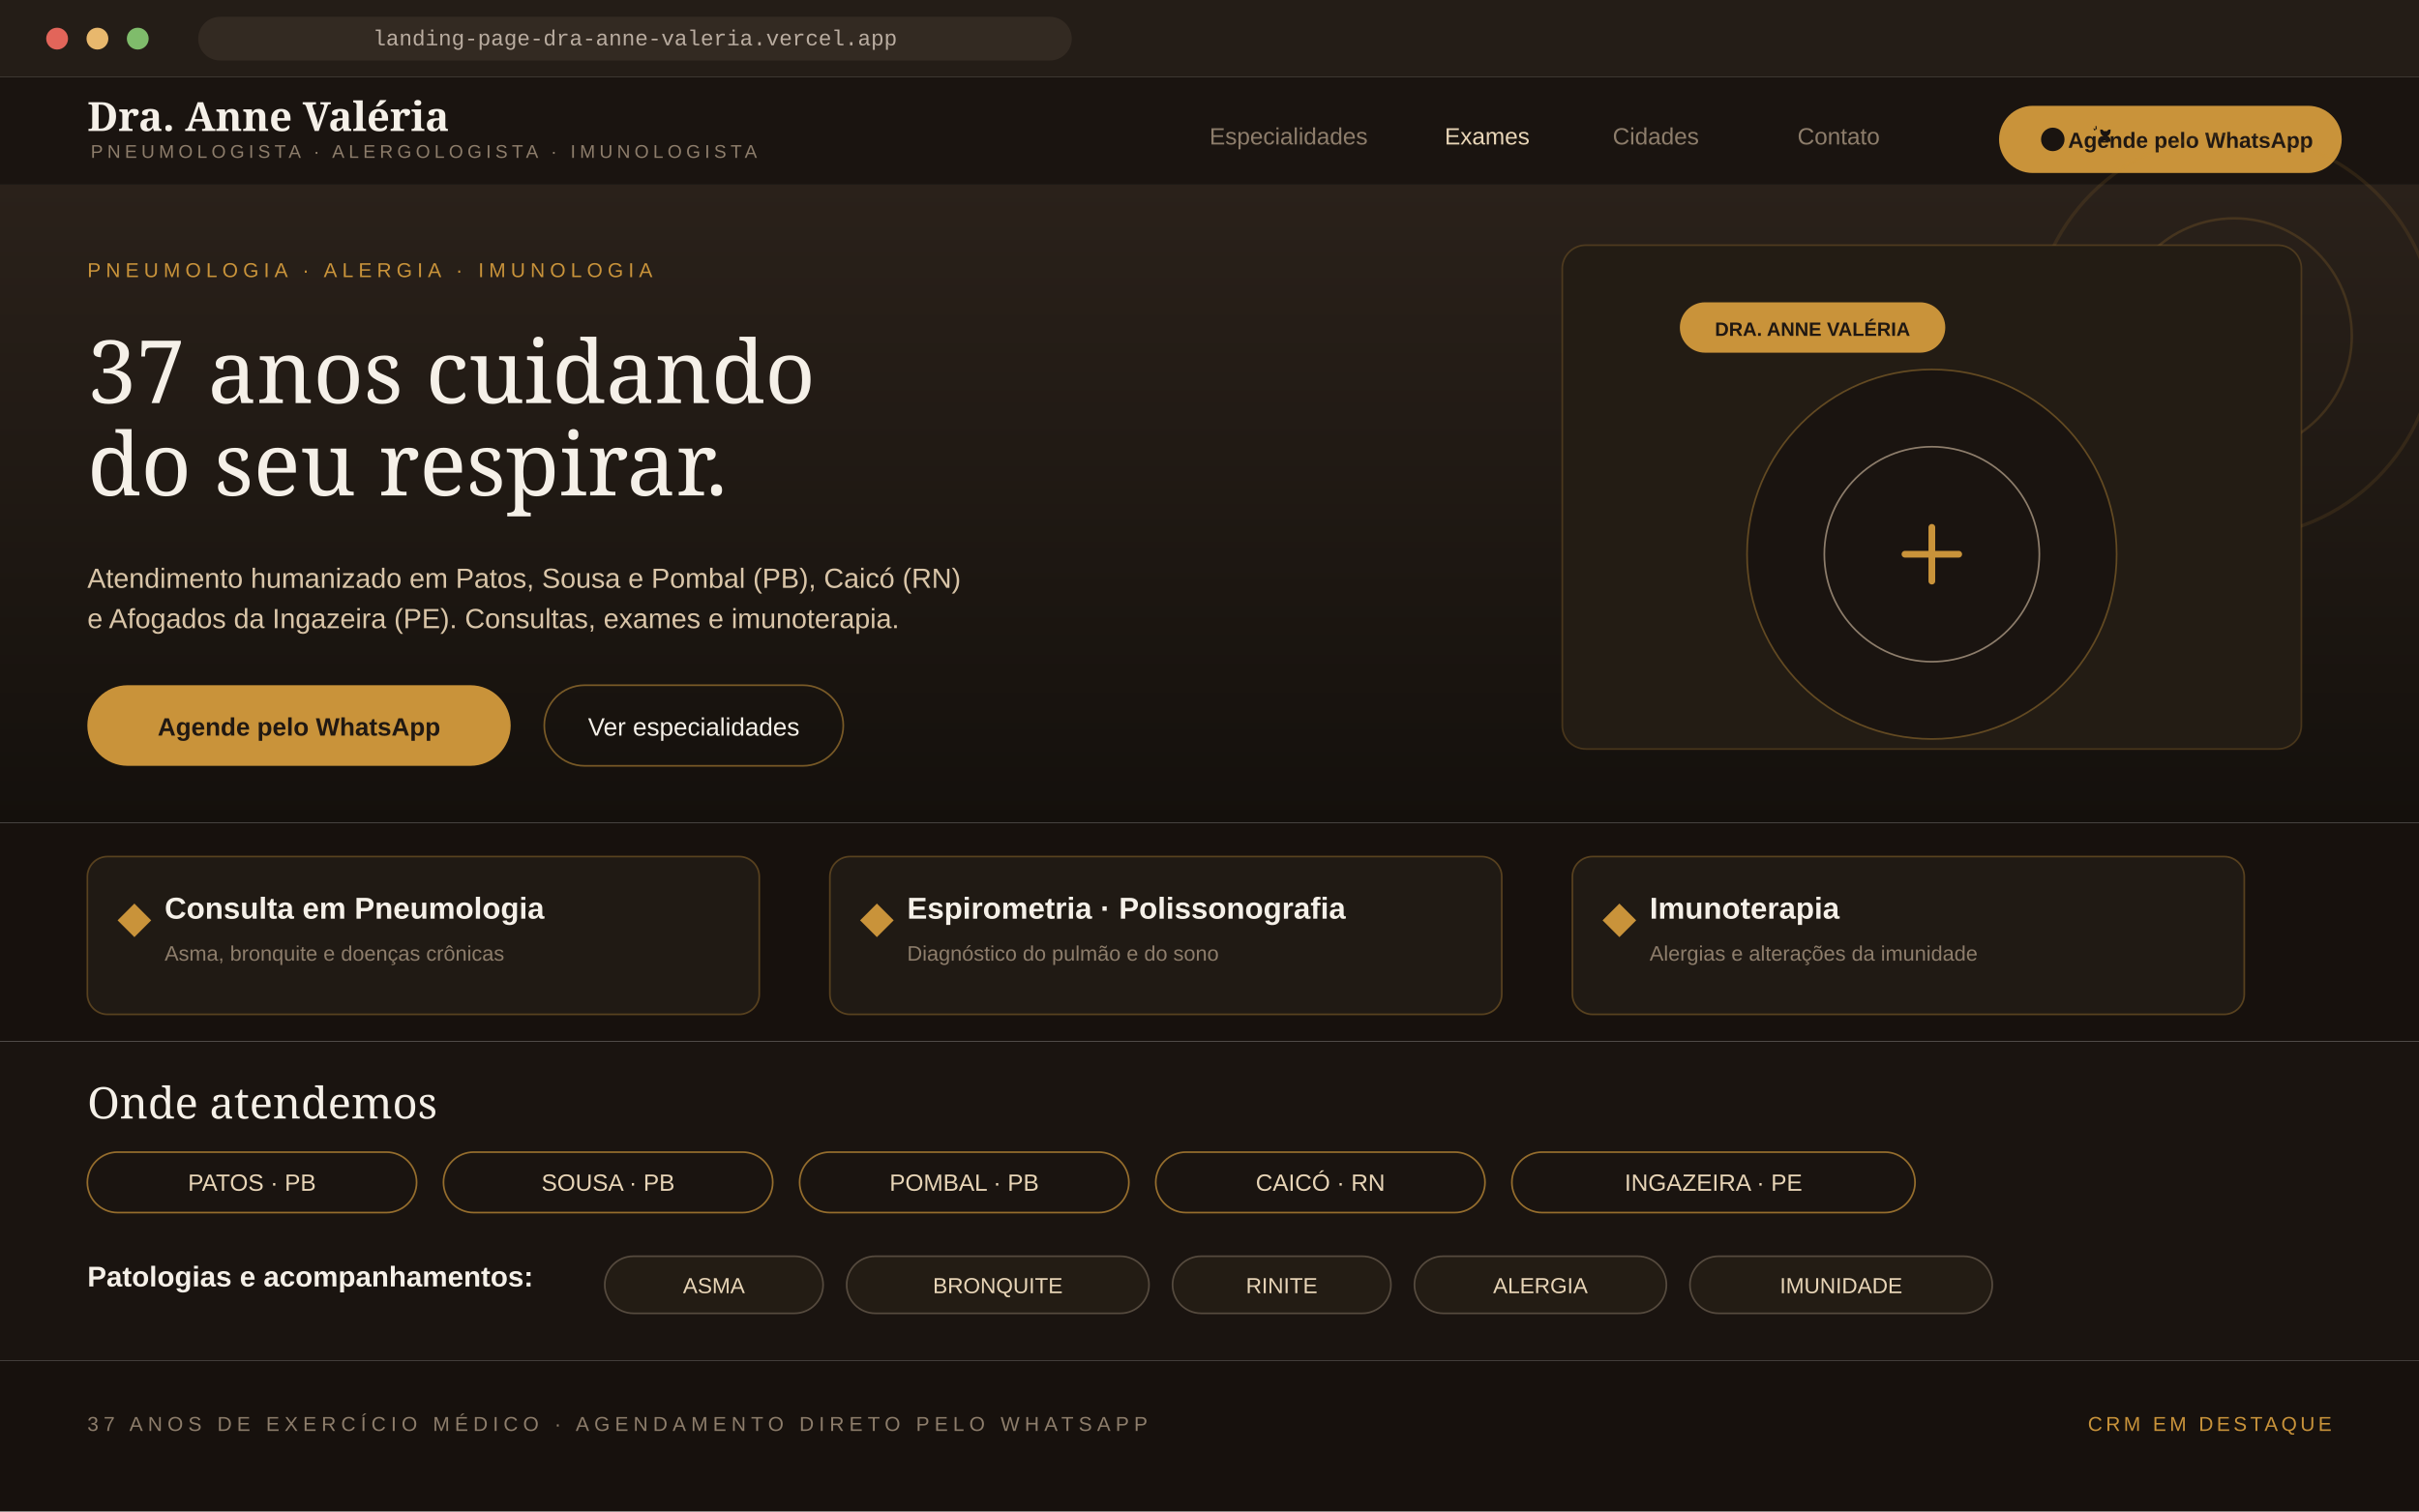
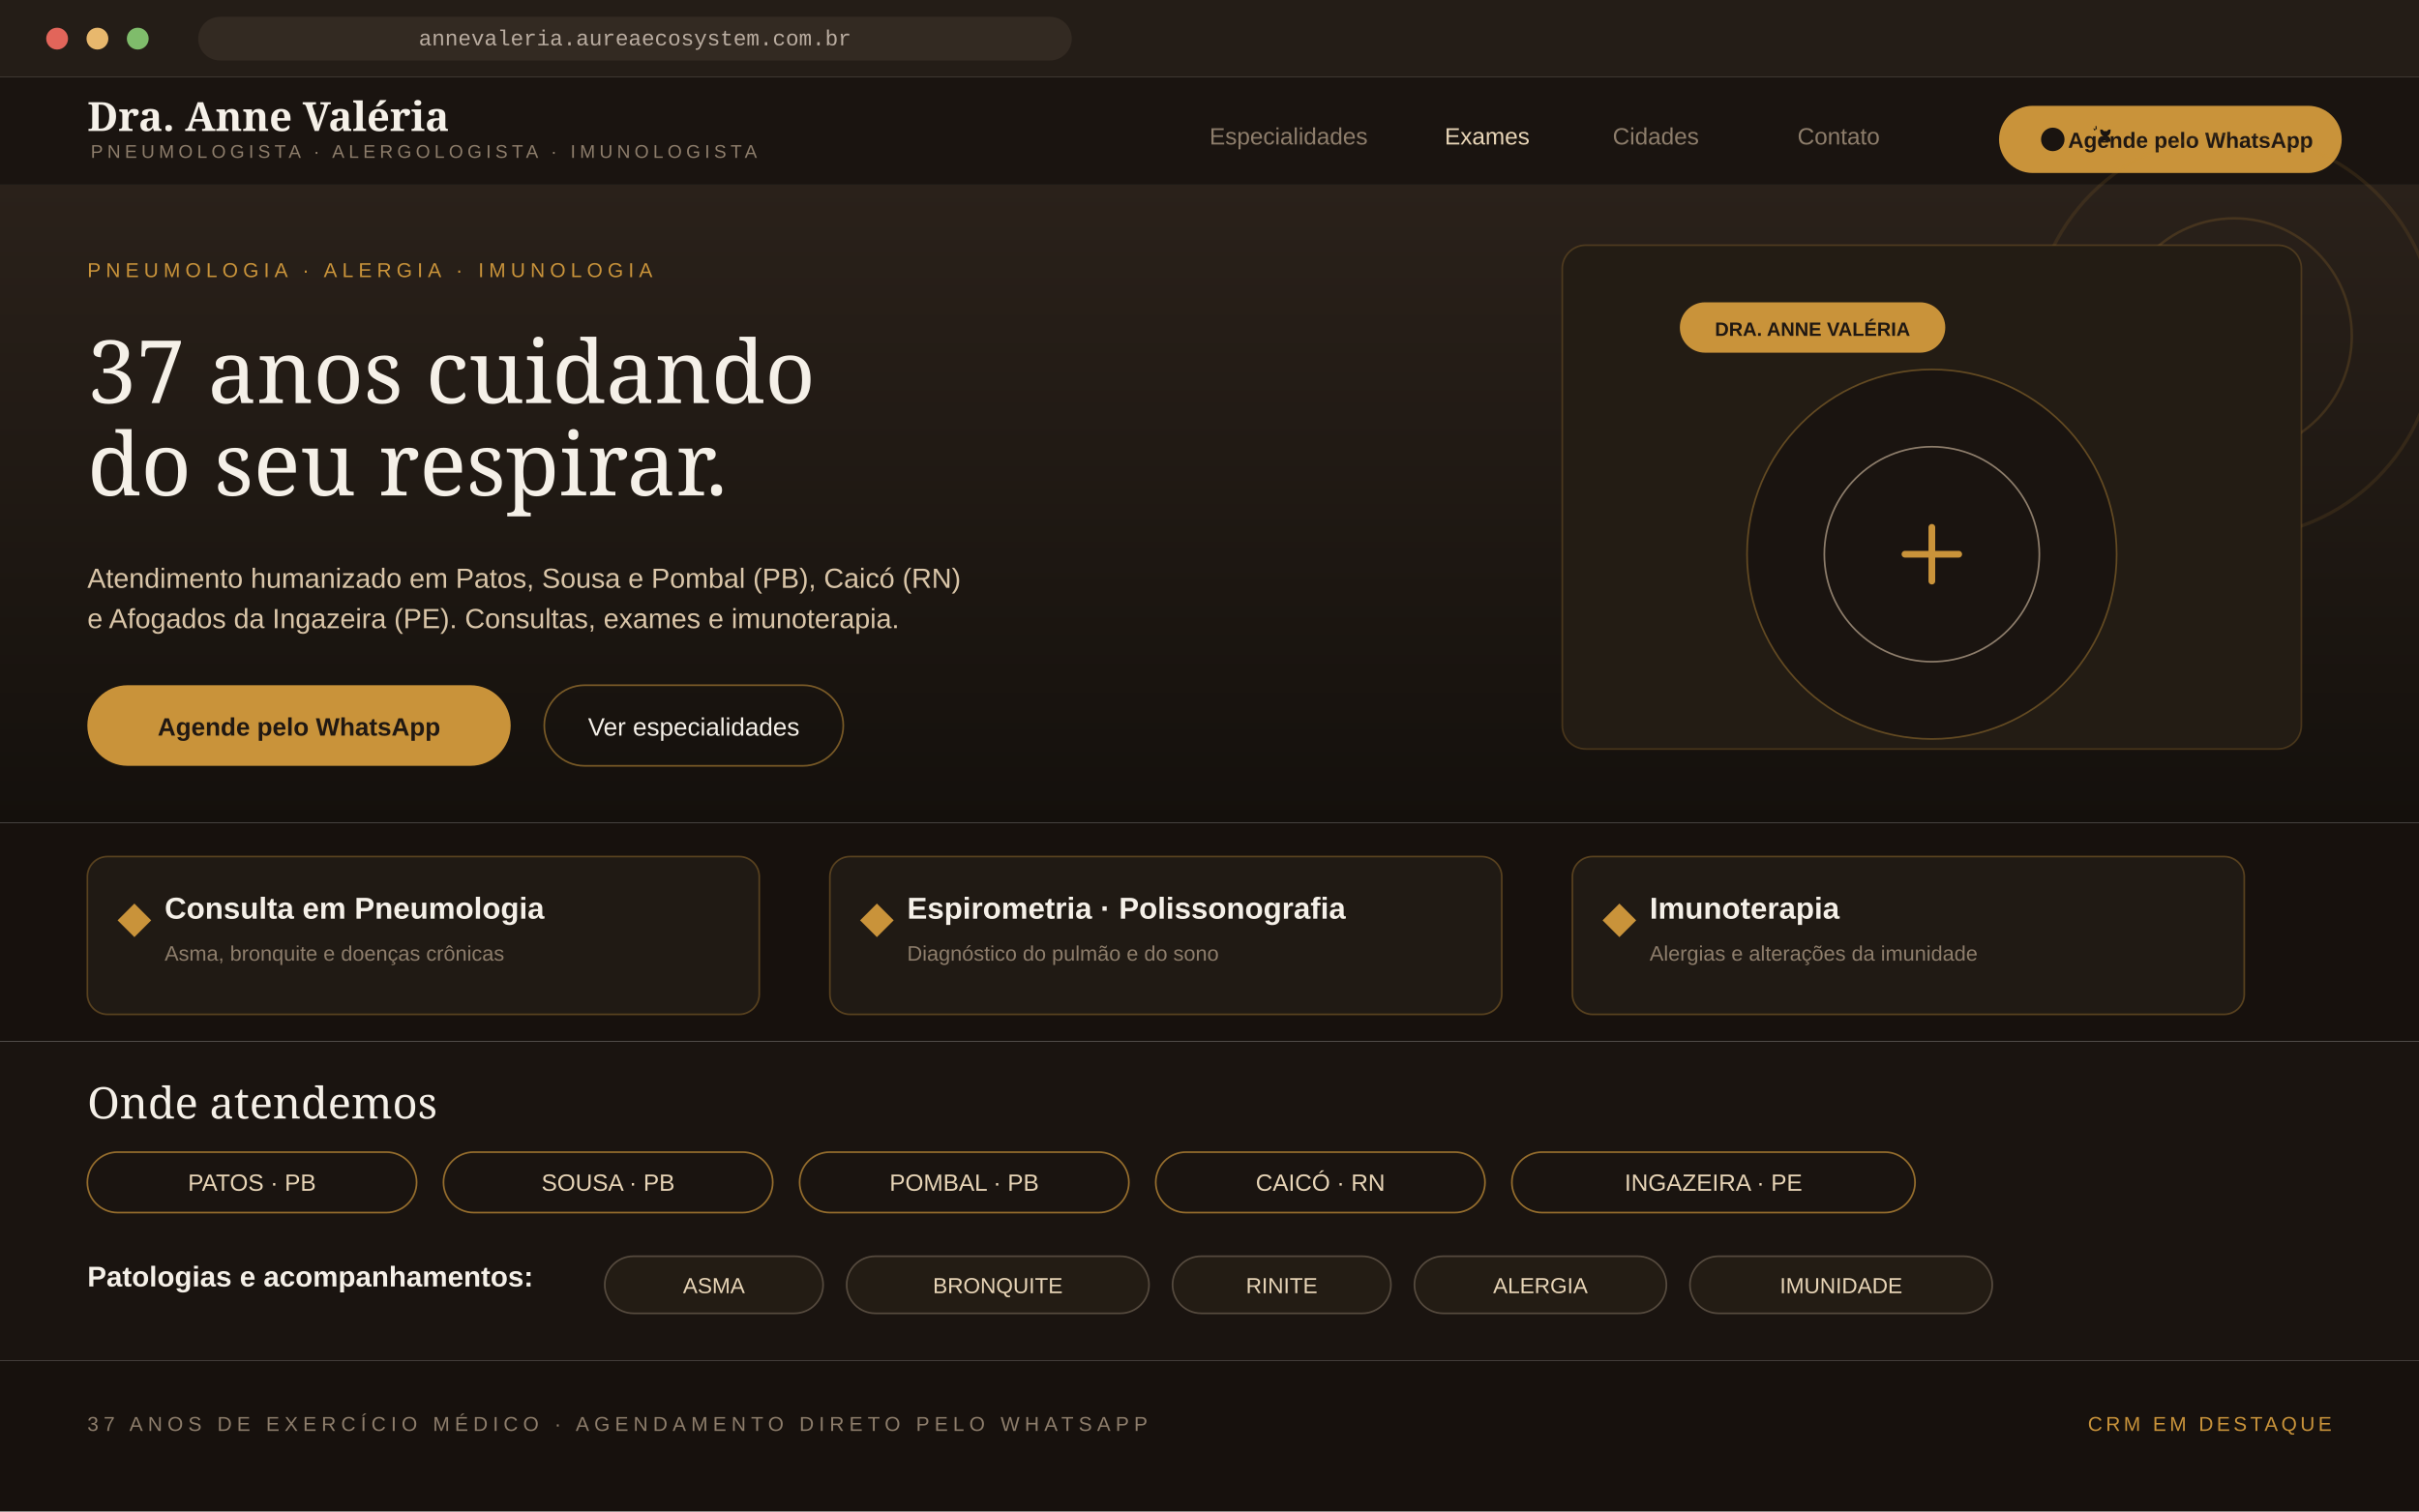
<svg xmlns="http://www.w3.org/2000/svg" width="1440" height="900" viewBox="0 0 1440 900" font-family="Arial, 'Helvetica Neue', sans-serif">
  <defs>
    <linearGradient id="an-period" x1="0" y1="0" x2="0" y2="1">
      <stop offset="0" stop-color="#2A211A" />
      <stop offset="1" stop-color="#14100C" />
    </linearGradient>
  </defs>
  <rect width="1440" height="46" fill="#241D17" />
  <circle cx="34" cy="23" r="6.5" fill="#E2655A" />
  <circle cx="58" cy="23" r="6.5" fill="#E8B86D" />
  <circle cx="82" cy="23" r="6.5" fill="#7FBC6B" />
  <rect x="118" y="10" width="520" height="26" rx="13" fill="#332A22" />
-   <text x="378" y="27" font-family="'Courier New', monospace" font-size="13" fill="#B9ACA0" text-anchor="middle">landing-page-dra-anne-valeria.vercel.app</text>
+   <text x="378" y="27" font-family="'Courier New', monospace" font-size="13" fill="#B9ACA0" text-anchor="middle">annevaleria.aureaecosystem.com.br</text>
  <rect y="46" width="1440" height="64" fill="#1A1410" />
  <text x="52" y="78" font-family="Georgia, serif" font-size="24" font-weight="bold" fill="#F5F0E8">Dra. Anne Valéria</text>
  <text x="54" y="94" font-size="11" letter-spacing="2.5" fill="#8D7D6B">PNEUMOLOGISTA · ALERGOLOGISTA · IMUNOLOGISTA</text>
  <text x="720" y="86" font-size="14" fill="#8D7D6B">Especialidades</text>
  <text x="860" y="86" font-size="14" fill="#E8D5B7">Exames</text>
  <text x="960" y="86" font-size="14" fill="#8D7D6B">Cidades</text>
  <text x="1070" y="86" font-size="14" fill="#8D7D6B">Contato</text>
  <rect x="1190" y="63" width="204" height="40" rx="20" fill="#C9933A" />
  <circle cx="1222" cy="83" r="7" fill="#1A1410" />
  <path d="M1222 79v3.2l-2.2-1.1 1.1 2.4 2.4-1.8-.5-2.9zM1226.5 83.4c0 2.5 1.1 4.4 3 5.2-2 .8-3 2.5-3 4.6v1h2l1.5-1.5h3l1.5 1.5h2v-1c0-2.1-1-3.8-3-4.6 1.9-.8 3-2.7 3-5.2v-1h-2l-1.5 1.5h-3l-1.5-1.5h-2v1z" fill="#1A1410" transform="scale(0.62) translate(790,42)" />
  <text x="1304" y="88" font-size="13" font-weight="bold" fill="#201812" text-anchor="middle">Agende pelo WhatsApp</text>
  <rect y="110" width="1440" height="380" fill="url(#an-period)" />
  <circle cx="1330" cy="200" r="120" fill="none" stroke="#C9933A" stroke-opacity="0.12" stroke-width="2" />
  <circle cx="1330" cy="200" r="70" fill="none" stroke="#C9933A" stroke-opacity="0.18" stroke-width="1.5" />
  <text x="52" y="165" font-size="12" letter-spacing="3" fill="#C9933A">PNEUMOLOGIA · ALERGIA · IMUNOLOGIA</text>
  <text x="52" y="240" font-family="Georgia, serif" font-size="52" fill="#F5F0E8">37 anos cuidando</text>
  <text x="52" y="295" font-family="Georgia, serif" font-size="52" fill="#F5F0E8">do seu respirar.</text>
  <text x="52" y="350" font-size="16.5" fill="#D9C5A8">Atendimento humanizado em Patos, Sousa e Pombal (PB), Caicó (RN)</text>
  <text x="52" y="374" font-size="16.5" fill="#D9C5A8">e Afogados da Ingazeira (PE). Consultas, exames e imunoterapia.</text>
  <rect x="52" y="408" width="252" height="48" rx="24" fill="#C9933A" />
  <text x="178" y="438" font-size="15" font-weight="bold" fill="#201812" text-anchor="middle">Agende pelo WhatsApp</text>
  <rect x="324" y="408" width="178" height="48" rx="24" fill="none" stroke="#C9933A" stroke-opacity="0.55" />
  <text x="413" y="438" font-size="15" fill="#F5F0E8" text-anchor="middle">Ver especialidades</text>
  <rect x="930" y="146" width="440" height="300" rx="14" fill="#231C14" stroke="#C9933A" stroke-opacity="0.25" />
  <circle cx="1150" cy="330" r="110" fill="#1A1410" stroke="#C9933A" stroke-opacity="0.4" />
  <circle cx="1150" cy="330" r="64" fill="none" stroke="#8D7D6B" />
  <path d="M1150 314v32M1134 330h32" stroke="#C9933A" stroke-width="4" stroke-linecap="round" />
  <rect x="1000" y="180" width="158" height="30" rx="15" fill="#C9933A" />
  <text x="1079" y="200" font-size="11.5" font-weight="bold" fill="#201812" text-anchor="middle">DRA. ANNE VALÉRIA</text>
  <rect y="490" width="1440" height="130" fill="#17110D" />
  <rect x="52" y="510" width="400" height="94" rx="12" fill="#201A14" stroke="#C9933A" stroke-opacity="0.35" />
  <path d="M70 548l10-10 10 10-10 10z" fill="#C9933A" />
  <text x="98" y="547" font-size="18" font-weight="bold" fill="#F5F0E8">Consulta em Pneumologia</text>
  <text x="98" y="572" font-size="12.5" fill="#8D7D6B">Asma, bronquite e doenças crônicas</text>
  <rect x="494" y="510" width="400" height="94" rx="12" fill="#201A14" stroke="#C9933A" stroke-opacity="0.35" />
  <path d="M512 548l10-10 10 10-10 10z" fill="#C9933A" />
  <text x="540" y="547" font-size="18" font-weight="bold" fill="#F5F0E8">Espirometria · Polissonografia</text>
  <text x="540" y="572" font-size="12.5" fill="#8D7D6B">Diagnóstico do pulmão e do sono</text>
  <rect x="936" y="510" width="400" height="94" rx="12" fill="#201A14" stroke="#C9933A" stroke-opacity="0.35" />
  <path d="M954 548l10-10 10 10-10 10z" fill="#C9933A" />
  <text x="982" y="547" font-size="18" font-weight="bold" fill="#F5F0E8">Imunoterapia</text>
  <text x="982" y="572" font-size="12.5" fill="#8D7D6B">Alergias e alterações da imunidade</text>
  <rect y="620" width="1440" height="190" fill="#1A1410" />
  <text x="52" y="666" font-family="Georgia, serif" font-size="26" fill="#F5F0E8">Onde atendemos</text>
  <rect x="52" y="686" width="196" height="36" rx="18" fill="none" stroke="#C9933A" stroke-opacity="0.7" />
  <text x="150" y="709" font-size="14" fill="#E8D5B7" text-anchor="middle">PATOS · PB</text>
  <rect x="264" y="686" width="196" height="36" rx="18" fill="none" stroke="#C9933A" stroke-opacity="0.7" />
  <text x="362" y="709" font-size="14" fill="#E8D5B7" text-anchor="middle">SOUSA · PB</text>
  <rect x="476" y="686" width="196" height="36" rx="18" fill="none" stroke="#C9933A" stroke-opacity="0.7" />
  <text x="574" y="709" font-size="14" fill="#E8D5B7" text-anchor="middle">POMBAL · PB</text>
  <rect x="688" y="686" width="196" height="36" rx="18" fill="none" stroke="#C9933A" stroke-opacity="0.7" />
  <text x="786" y="709" font-size="14" fill="#E8D5B7" text-anchor="middle">CAICÓ · RN</text>
  <rect x="900" y="686" width="240" height="36" rx="18" fill="none" stroke="#C9933A" stroke-opacity="0.7" />
  <text x="1020" y="709" font-size="14" fill="#E8D5B7" text-anchor="middle">INGAZEIRA · PE</text>
  <text x="52" y="766" font-size="17" font-weight="bold" fill="#F5F0E8">Patologias e acompanhamentos:</text>
  <rect x="360" y="748" width="130" height="34" rx="17" fill="#231C14" stroke="#8D7D6B" stroke-opacity="0.5" />
  <text x="425" y="770" font-size="13" fill="#E8D5B7" text-anchor="middle">ASMA</text>
  <rect x="504" y="748" width="180" height="34" rx="17" fill="#231C14" stroke="#8D7D6B" stroke-opacity="0.5" />
  <text x="594" y="770" font-size="13" fill="#E8D5B7" text-anchor="middle">BRONQUITE</text>
  <rect x="698" y="748" width="130" height="34" rx="17" fill="#231C14" stroke="#8D7D6B" stroke-opacity="0.5" />
  <text x="763" y="770" font-size="13" fill="#E8D5B7" text-anchor="middle">RINITE</text>
  <rect x="842" y="748" width="150" height="34" rx="17" fill="#231C14" stroke="#8D7D6B" stroke-opacity="0.5" />
  <text x="917" y="770" font-size="13" fill="#E8D5B7" text-anchor="middle">ALERGIA</text>
  <rect x="1006" y="748" width="180" height="34" rx="17" fill="#231C14" stroke="#8D7D6B" stroke-opacity="0.5" />
  <text x="1096" y="770" font-size="13" fill="#E8D5B7" text-anchor="middle">IMUNIDADE</text>
  <rect y="810" width="1440" height="90" fill="#17110D" />
  <text x="52" y="852" font-size="12" letter-spacing="3" fill="#8D7D6B">37 ANOS DE EXERCÍCIO MÉDICO · AGENDAMENTO DIRETO PELO WHATSAPP</text>
  <text x="1388" y="852" font-size="12" letter-spacing="2" fill="#C9933A" text-anchor="end">CRM EM DESTAQUE</text>
</svg>
